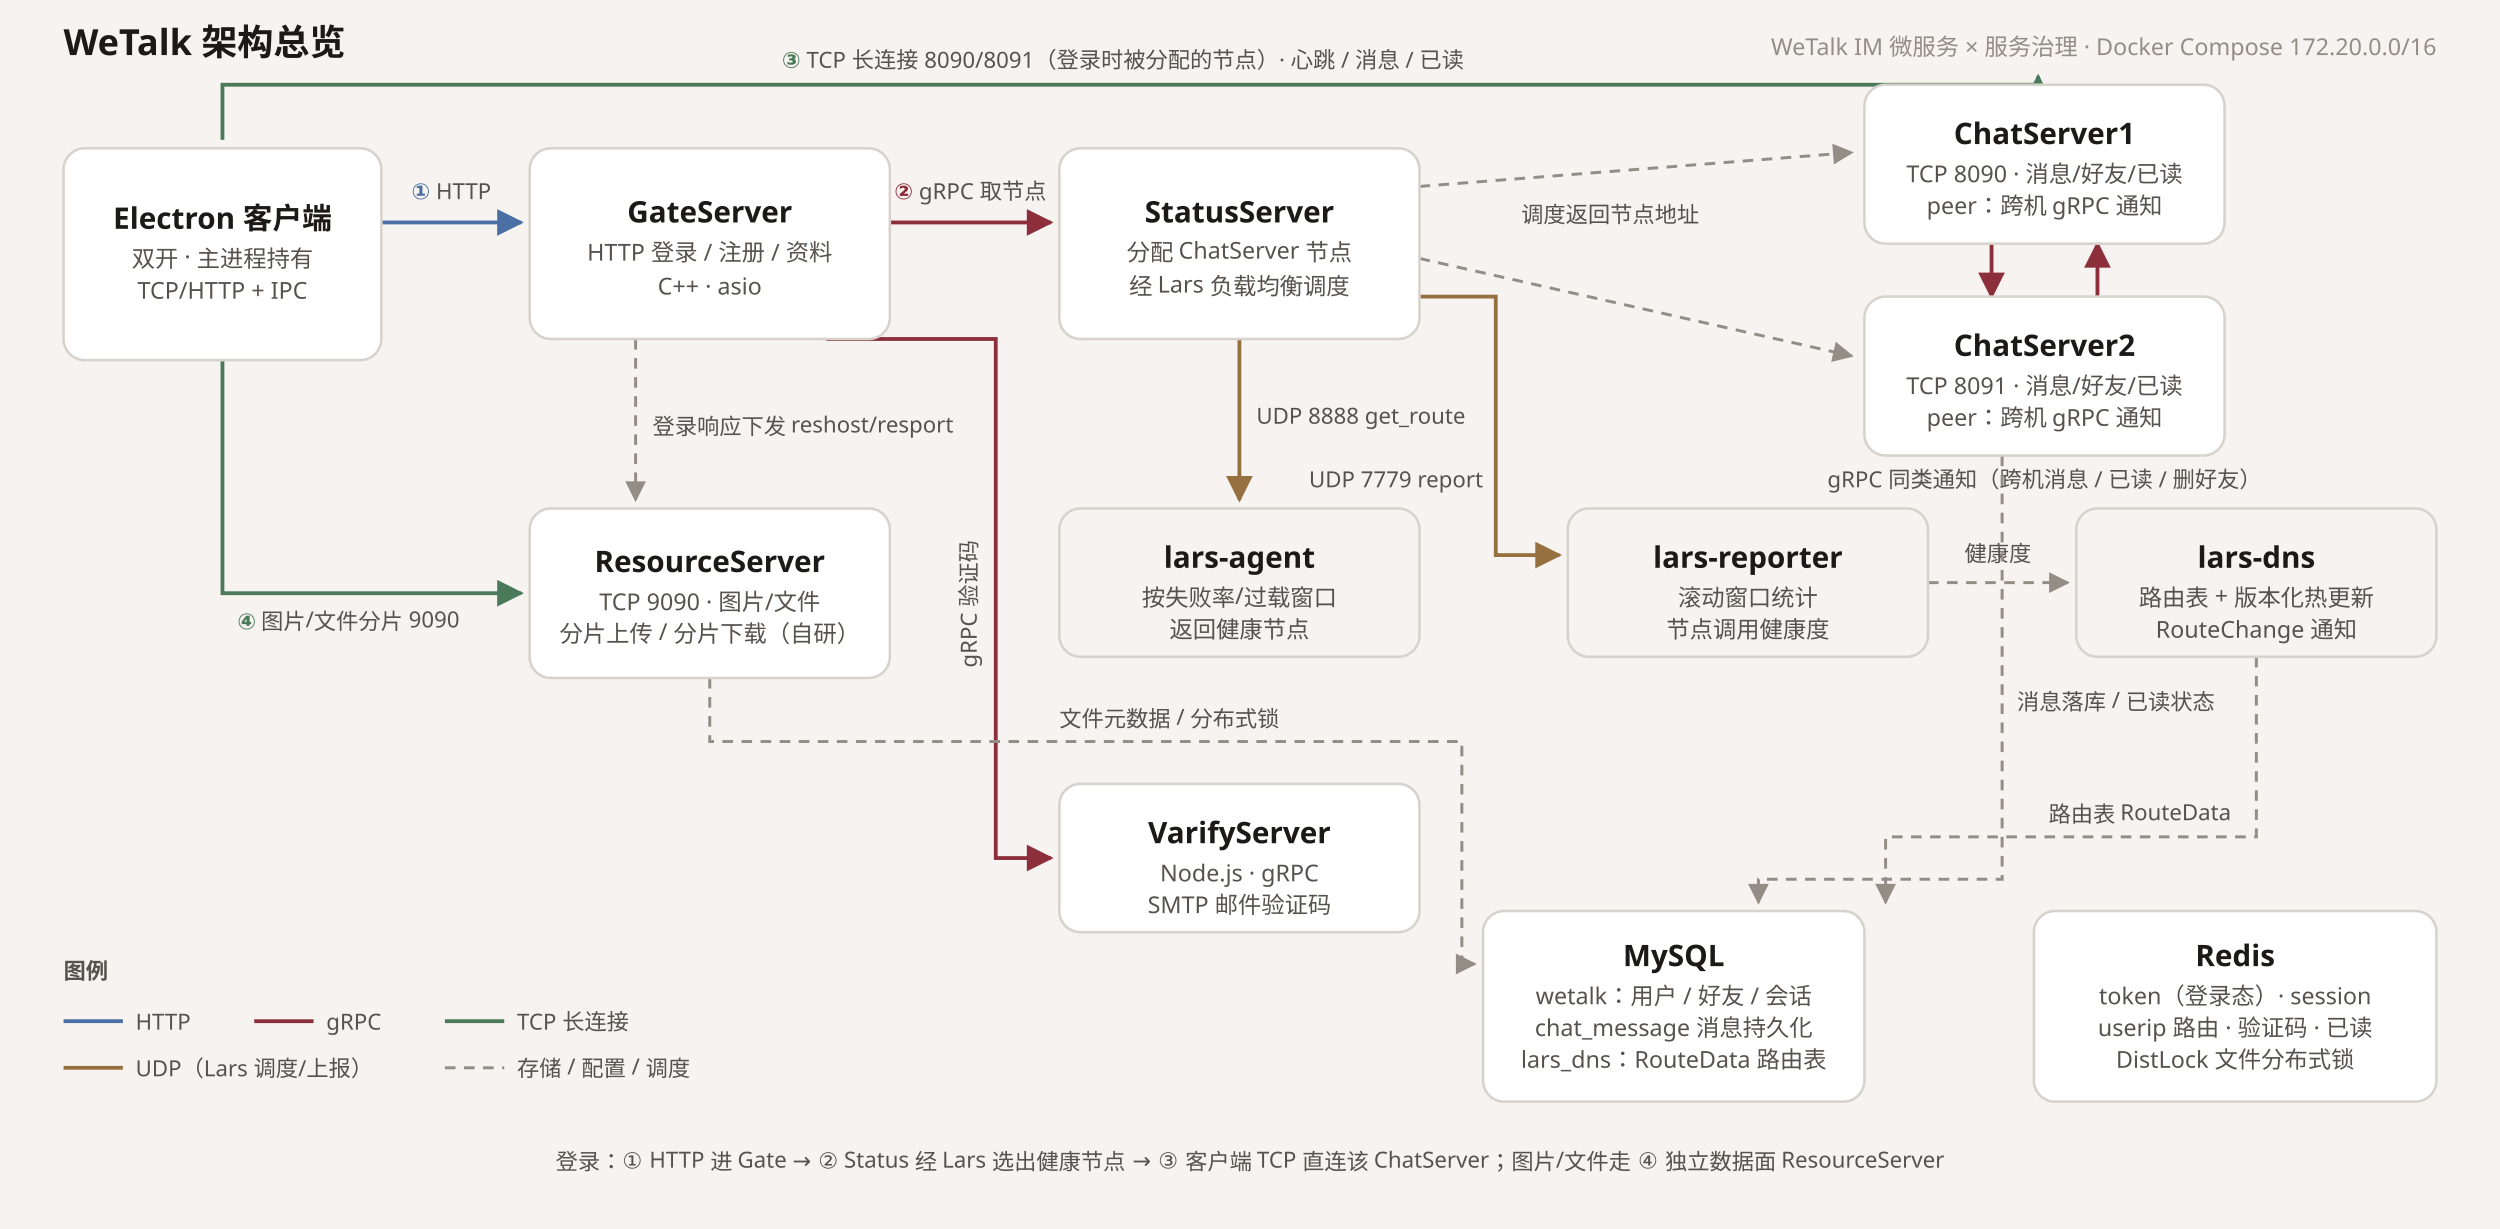
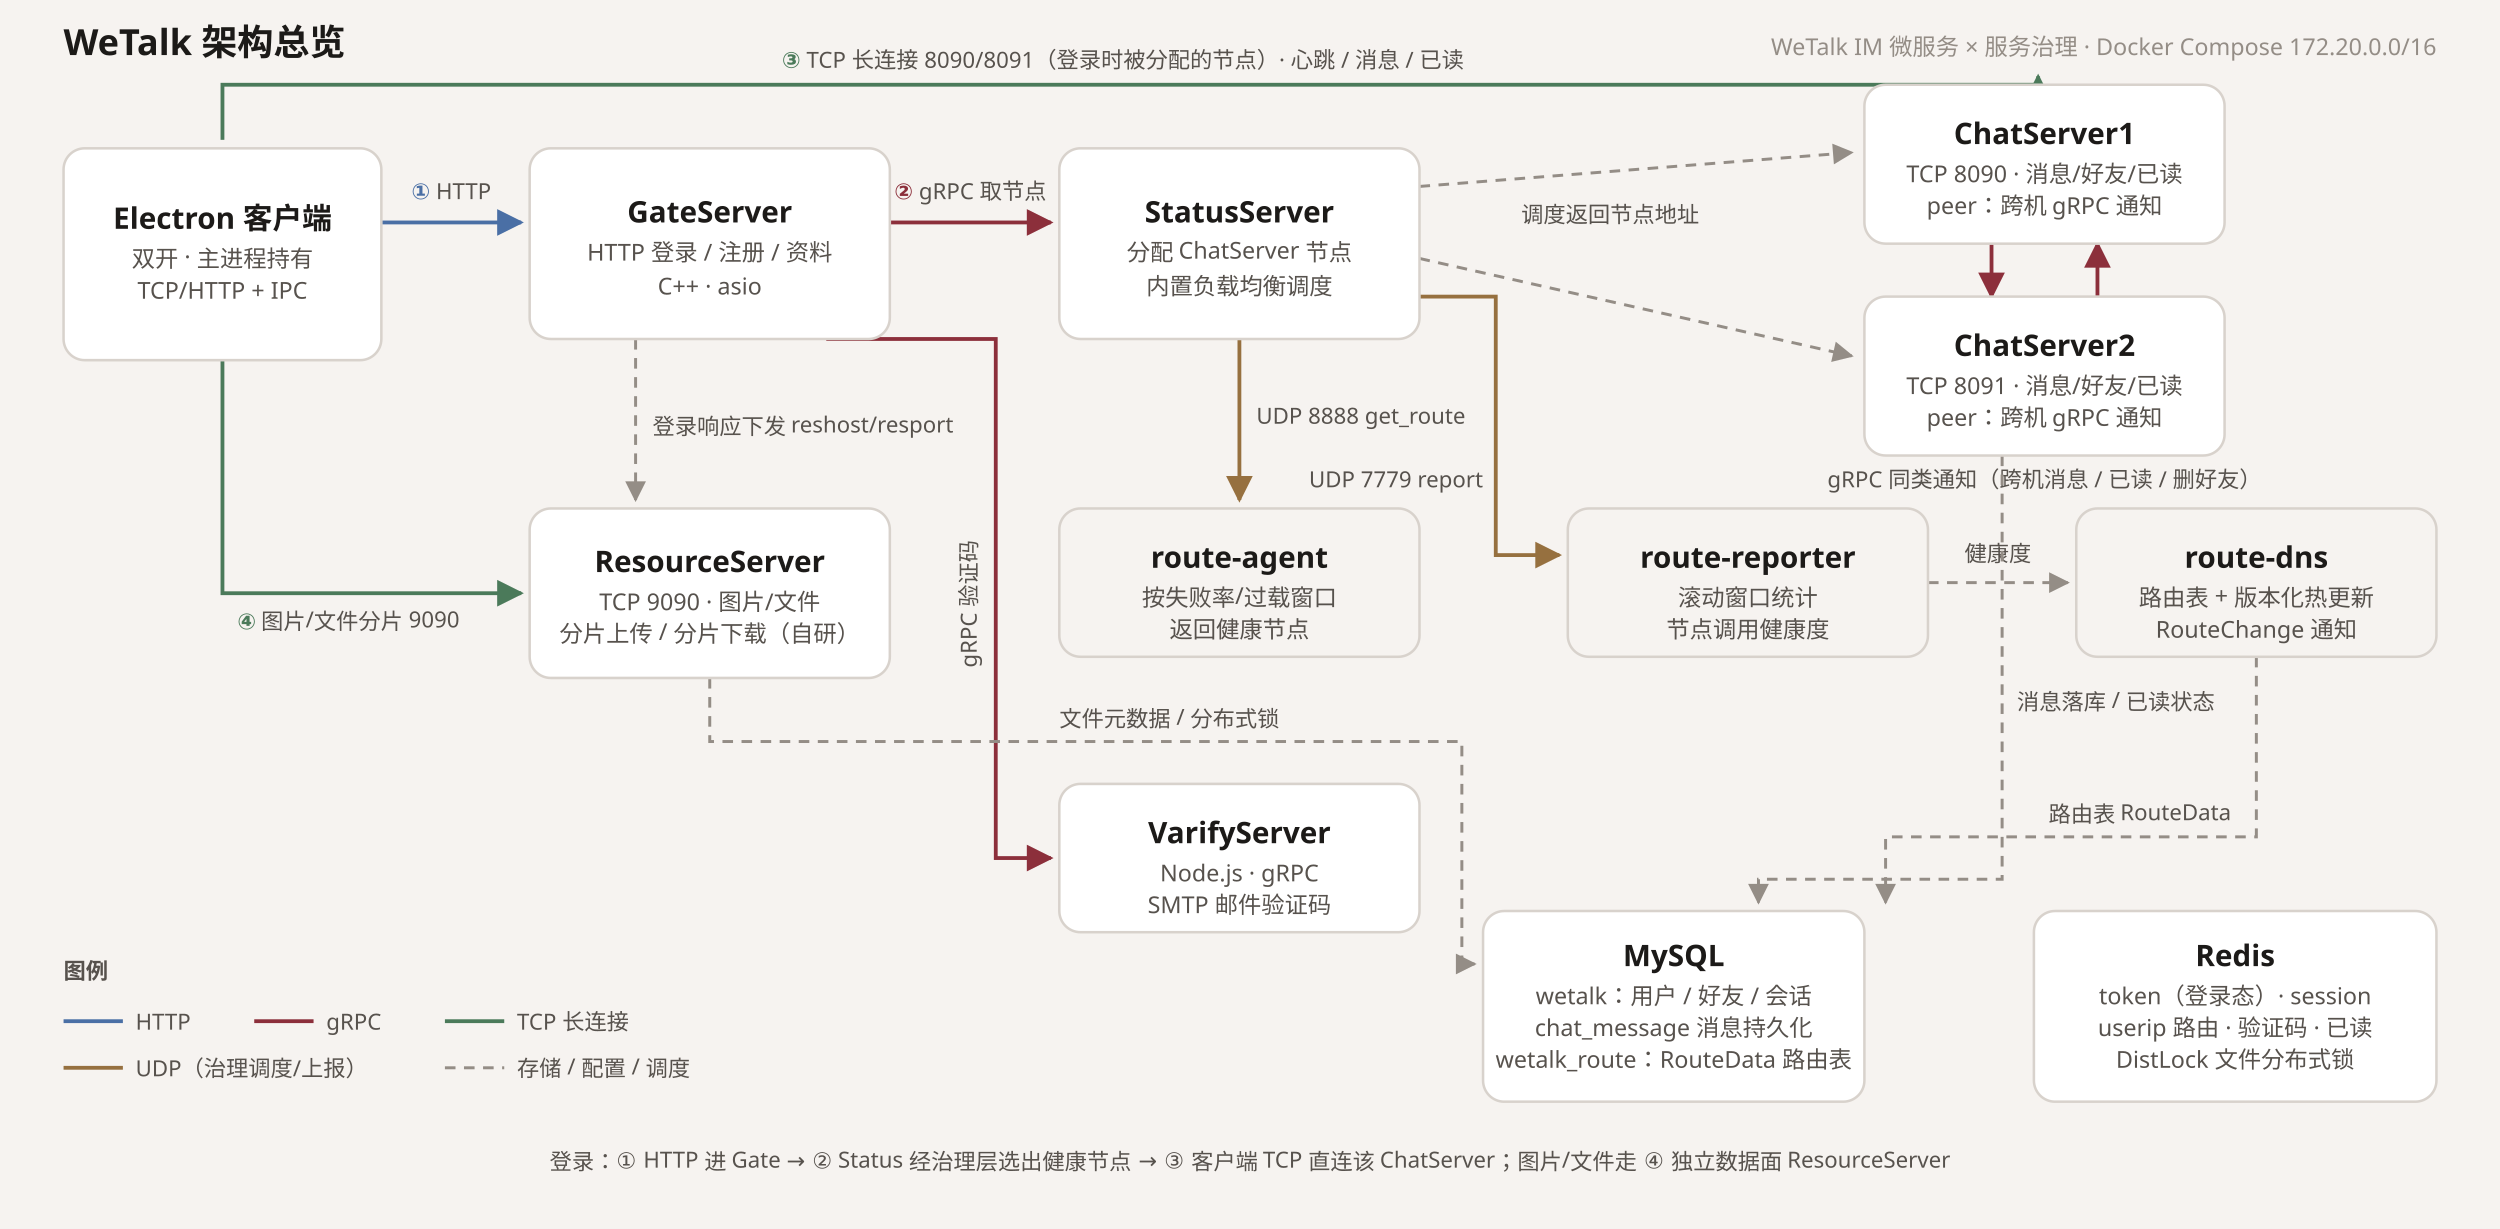
<svg xmlns="http://www.w3.org/2000/svg" viewBox="0 0 1180 580" font-family="'PingFang SC','Microsoft YaHei','Noto Sans SC',sans-serif">
  <defs>
    <marker id="mB" viewBox="0 0 10 10" refX="9" refY="5" markerWidth="7" markerHeight="7" orient="auto-start-reverse">
      <path d="M0 0L10 5L0 10z" fill="#4a6fa5" />
    </marker>
    <marker id="mW" viewBox="0 0 10 10" refX="9" refY="5" markerWidth="7" markerHeight="7" orient="auto-start-reverse">
      <path d="M0 0L10 5L0 10z" fill="#8c2f3b" />
    </marker>
    <marker id="mG" viewBox="0 0 10 10" refX="9" refY="5" markerWidth="7" markerHeight="7" orient="auto-start-reverse">
      <path d="M0 0L10 5L0 10z" fill="#4b7a5a" />
    </marker>
    <marker id="mA" viewBox="0 0 10 10" refX="9" refY="5" markerWidth="7" markerHeight="7" orient="auto-start-reverse">
      <path d="M0 0L10 5L0 10z" fill="#96703f" />
    </marker>
    <marker id="mN" viewBox="0 0 10 10" refX="9" refY="5" markerWidth="7" markerHeight="7" orient="auto-start-reverse">
      <path d="M0 0L10 5L0 10z" fill="#948d86" />
    </marker>
  </defs>
  <style>
    .box { fill:#ffffff; stroke:#d8d2cc; stroke-width:1.2; rx:10; }
-     .lars { fill:#f6f3f0; stroke:#d8d2cc; stroke-width:1.2; }
+     .route { fill:#f6f3f0; stroke:#d8d2cc; stroke-width:1.2; }
    .t { font-size:14px; font-weight:600; fill:#1c1a18; }
    .s { font-size:11px; fill:#57524d; }
    .lbl { font-size:10.5px; fill:#57524d; }
    .num { font-weight:700; }
    .http { stroke:#4a6fa5; stroke-width:1.8; fill:none; }
    .grpc { stroke:#8c2f3b; stroke-width:1.8; fill:none; }
    .tcp  { stroke:#4b7a5a; stroke-width:1.8; fill:none; }
    .udp  { stroke:#96703f; stroke-width:1.8; fill:none; }
    .store{ stroke:#948d86; stroke-width:1.4; fill:none; stroke-dasharray:5 4; }
  </style>
  <rect x="0" y="0" width="1180" height="580" fill="#f6f3f0" />
  <text x="30" y="26" font-size="17" font-weight="700" fill="#1c1a18">WeTalk 架构总览</text>
  <text x="1150" y="26" font-size="11" fill="#948d86" text-anchor="end">WeTalk IM 微服务 × 服务治理 · Docker Compose 172.20.0.0/16</text>
  <path class="http" d="M180 105 L246 105" marker-end="url(#mB)" />
  <text class="lbl" x="213" y="94" text-anchor="middle">
    <tspan class="num" fill="#4a6fa5">①</tspan> HTTP</text>
  <path class="grpc" d="M420 105 L496 105" marker-end="url(#mW)" />
  <text class="lbl" x="458" y="94" text-anchor="middle">
    <tspan class="num" fill="#8c2f3b">②</tspan> gRPC 取节点</text>
  <path class="tcp" d="M105 66 L105 40 L962 40 L962 36" marker-end="url(#mG)" />
  <text class="lbl" x="530" y="32" text-anchor="middle">
    <tspan class="num" fill="#4b7a5a">③</tspan> TCP 长连接 8090/8091（登录时被分配的节点）· 心跳 / 消息 / 已读</text>
  <path class="store" d="M670 88 L874 72" marker-end="url(#mN)" />
  <path class="store" d="M670 122 L874 168" marker-end="url(#mN)" />
  <text class="lbl" x="760" y="105" text-anchor="middle">调度返回节点地址</text>
  <path class="grpc" d="M940 115 L940 140" marker-end="url(#mW)" />
  <path class="grpc" d="M990 140 L990 115" marker-end="url(#mW)" />
  <text class="lbl" x="965" y="230" text-anchor="middle">gRPC 同类通知（跨机消息 / 已读 / 删好友）</text>
  <path class="tcp" d="M105 170 L105 280 L246 280" marker-end="url(#mG)" />
  <text class="lbl" x="112" y="297">
    <tspan class="num" fill="#4b7a5a">④</tspan> 图片/文件分片 9090</text>
  <path class="store" d="M300 160 L300 236" marker-end="url(#mN)" />
  <text class="lbl" x="308" y="205">登录响应下发 reshost/resport</text>
  <path class="grpc" d="M390 160 L470 160 L470 405 L496 405" marker-end="url(#mW)" />
  <text class="lbl" transform="rotate(-90 461 285)" x="461" y="285" text-anchor="middle">gRPC 验证码</text>
  <path class="udp" d="M585 160 L585 236" marker-end="url(#mA)" />
  <text class="lbl" x="593" y="200">UDP 8888 get_route</text>
  <path class="udp" d="M670 140 L706 140 L706 262 L736 262" marker-end="url(#mA)" />
  <text class="lbl" x="700" y="230" text-anchor="end">UDP 7779 report</text>
  <path class="store" d="M910 275 L976 275" marker-end="url(#mN)" />
  <text class="lbl" x="943" y="265" text-anchor="middle">健康度</text>
  <path class="store" d="M1065 310 L1065 395 L890 395 L890 426" marker-end="url(#mN)" />
  <text class="lbl" x="1010" y="388" text-anchor="middle">路由表 RouteData</text>
  <path class="store" d="M945 215 L945 415 L830 415 L830 426" marker-end="url(#mN)" />
  <text class="lbl" x="952" y="335">消息落库 / 已读状态</text>
  <path class="store" d="M335 320 L335 350 L690 350 L690 455 L696 455" marker-end="url(#mN)" />
  <text class="lbl" x="500" y="343">文件元数据 / 分布式锁</text>
  <rect class="box" x="30" y="70" width="150" height="100" rx="10" fill="#8c2f3b" stroke="#7a2833" />
  <text x="105" y="108" class="t" fill="#ffffff" text-anchor="middle">Electron 客户端</text>
  <text x="105" y="126" class="s" fill="#f2dfe2" text-anchor="middle">双开 · 主进程持有</text>
  <text x="105" y="141" class="s" fill="#f2dfe2" text-anchor="middle">TCP/HTTP + IPC</text>
  <rect class="box" x="250" y="70" width="170" height="90" rx="10" />
  <text x="335" y="105" class="t" text-anchor="middle">GateServer</text>
  <text x="335" y="123" class="s" text-anchor="middle">HTTP 登录 / 注册 / 资料</text>
  <text x="335" y="139" class="s" text-anchor="middle">C++ · asio</text>
  <rect class="box" x="500" y="70" width="170" height="90" rx="10" />
  <text x="585" y="105" class="t" text-anchor="middle">StatusServer</text>
  <text x="585" y="123" class="s" text-anchor="middle">分配 ChatServer 节点</text>
-   <text x="585" y="139" class="s" text-anchor="middle">经 Lars 负载均衡调度</text>
+   <text x="585" y="139" class="s" text-anchor="middle">内置负载均衡调度</text>
  <rect class="box" x="880" y="40" width="170" height="75" rx="10" />
  <text x="965" y="68" class="t" text-anchor="middle">ChatServer1</text>
  <text x="965" y="86" class="s" text-anchor="middle">TCP 8090 · 消息/好友/已读</text>
  <text x="965" y="101" class="s" text-anchor="middle">peer：跨机 gRPC 通知</text>
  <rect class="box" x="880" y="140" width="170" height="75" rx="10" />
  <text x="965" y="168" class="t" text-anchor="middle">ChatServer2</text>
  <text x="965" y="186" class="s" text-anchor="middle">TCP 8091 · 消息/好友/已读</text>
  <text x="965" y="201" class="s" text-anchor="middle">peer：跨机 gRPC 通知</text>
  <rect class="box" x="250" y="240" width="170" height="80" rx="10" />
  <text x="335" y="270" class="t" text-anchor="middle">ResourceServer</text>
  <text x="335" y="288" class="s" text-anchor="middle">TCP 9090 · 图片/文件</text>
  <text x="335" y="303" class="s" text-anchor="middle">分片上传 / 分片下载（自研）</text>
  <rect class="box" x="500" y="370" width="170" height="70" rx="10" />
  <text x="585" y="398" class="t" text-anchor="middle">VarifyServer</text>
  <text x="585" y="416" class="s" text-anchor="middle">Node.js · gRPC</text>
  <text x="585" y="431" class="s" text-anchor="middle">SMTP 邮件验证码</text>
-   <rect class="lars" x="500" y="240" width="170" height="70" rx="10" />
-   <text x="585" y="268" class="t" text-anchor="middle">lars-agent</text>
+   <rect class="route" x="500" y="240" width="170" height="70" rx="10" />
+   <text x="585" y="268" class="t" text-anchor="middle">route-agent</text>
  <text x="585" y="286" class="s" text-anchor="middle">按失败率/过载窗口</text>
  <text x="585" y="301" class="s" text-anchor="middle">返回健康节点</text>
-   <rect class="lars" x="740" y="240" width="170" height="70" rx="10" />
-   <text x="825" y="268" class="t" text-anchor="middle">lars-reporter</text>
+   <rect class="route" x="740" y="240" width="170" height="70" rx="10" />
+   <text x="825" y="268" class="t" text-anchor="middle">route-reporter</text>
  <text x="825" y="286" class="s" text-anchor="middle">滚动窗口统计</text>
  <text x="825" y="301" class="s" text-anchor="middle">节点调用健康度</text>
-   <rect class="lars" x="980" y="240" width="170" height="70" rx="10" />
-   <text x="1065" y="268" class="t" text-anchor="middle">lars-dns</text>
+   <rect class="route" x="980" y="240" width="170" height="70" rx="10" />
+   <text x="1065" y="268" class="t" text-anchor="middle">route-dns</text>
  <text x="1065" y="286" class="s" text-anchor="middle">路由表 + 版本化热更新</text>
  <text x="1065" y="301" class="s" text-anchor="middle">RouteChange 通知</text>
  <rect class="box" x="700" y="430" width="180" height="90" rx="10" fill="#fbfaf9" />
  <text x="790" y="456" class="t" text-anchor="middle">MySQL</text>
  <text x="790" y="474" class="s" text-anchor="middle">wetalk：用户 / 好友 / 会话</text>
  <text x="790" y="489" class="s" text-anchor="middle">chat_message 消息持久化</text>
-   <text x="790" y="504" class="s" text-anchor="middle">lars_dns：RouteData 路由表</text>
+   <text x="790" y="504" class="s" text-anchor="middle">wetalk_route：RouteData 路由表</text>
  <rect class="box" x="960" y="430" width="190" height="90" rx="10" fill="#fbfaf9" />
  <text x="1055" y="456" class="t" text-anchor="middle">Redis</text>
  <text x="1055" y="474" class="s" text-anchor="middle">token（登录态）· session</text>
  <text x="1055" y="489" class="s" text-anchor="middle">userip 路由 · 验证码 · 已读</text>
  <text x="1055" y="504" class="s" text-anchor="middle">DistLock 文件分布式锁</text>
  <g transform="translate(30,462)">
    <text x="0" y="0" class="lbl" font-weight="700" fill="#1c1a18">图例</text>
    <line x1="0" y1="20" x2="28" y2="20" class="http" />
    <text x="34" y="24" class="lbl">HTTP</text>
    <line x1="90" y1="20" x2="118" y2="20" class="grpc" />
    <text x="124" y="24" class="lbl">gRPC</text>
    <line x1="180" y1="20" x2="208" y2="20" class="tcp" />
    <text x="214" y="24" class="lbl">TCP 长连接</text>
    <line x1="0" y1="42" x2="28" y2="42" class="udp" />
-     <text x="34" y="46" class="lbl">UDP（Lars 调度/上报）</text>
+     <text x="34" y="46" class="lbl">UDP（治理调度/上报）</text>
    <line x1="180" y1="42" x2="208" y2="42" class="store" />
    <text x="214" y="46" class="lbl">存储 / 配置 / 调度</text>
  </g>
-   <text x="590" y="552" class="lbl" fill="#948d86" text-anchor="middle">登录：① HTTP 进 Gate → ② Status 经 Lars 选出健康节点 → ③ 客户端 TCP 直连该 ChatServer；图片/文件走 ④ 独立数据面 ResourceServer</text>
+   <text x="590" y="552" class="lbl" fill="#948d86" text-anchor="middle">登录：① HTTP 进 Gate → ② Status 经治理层选出健康节点 → ③ 客户端 TCP 直连该 ChatServer；图片/文件走 ④ 独立数据面 ResourceServer</text>
</svg>
